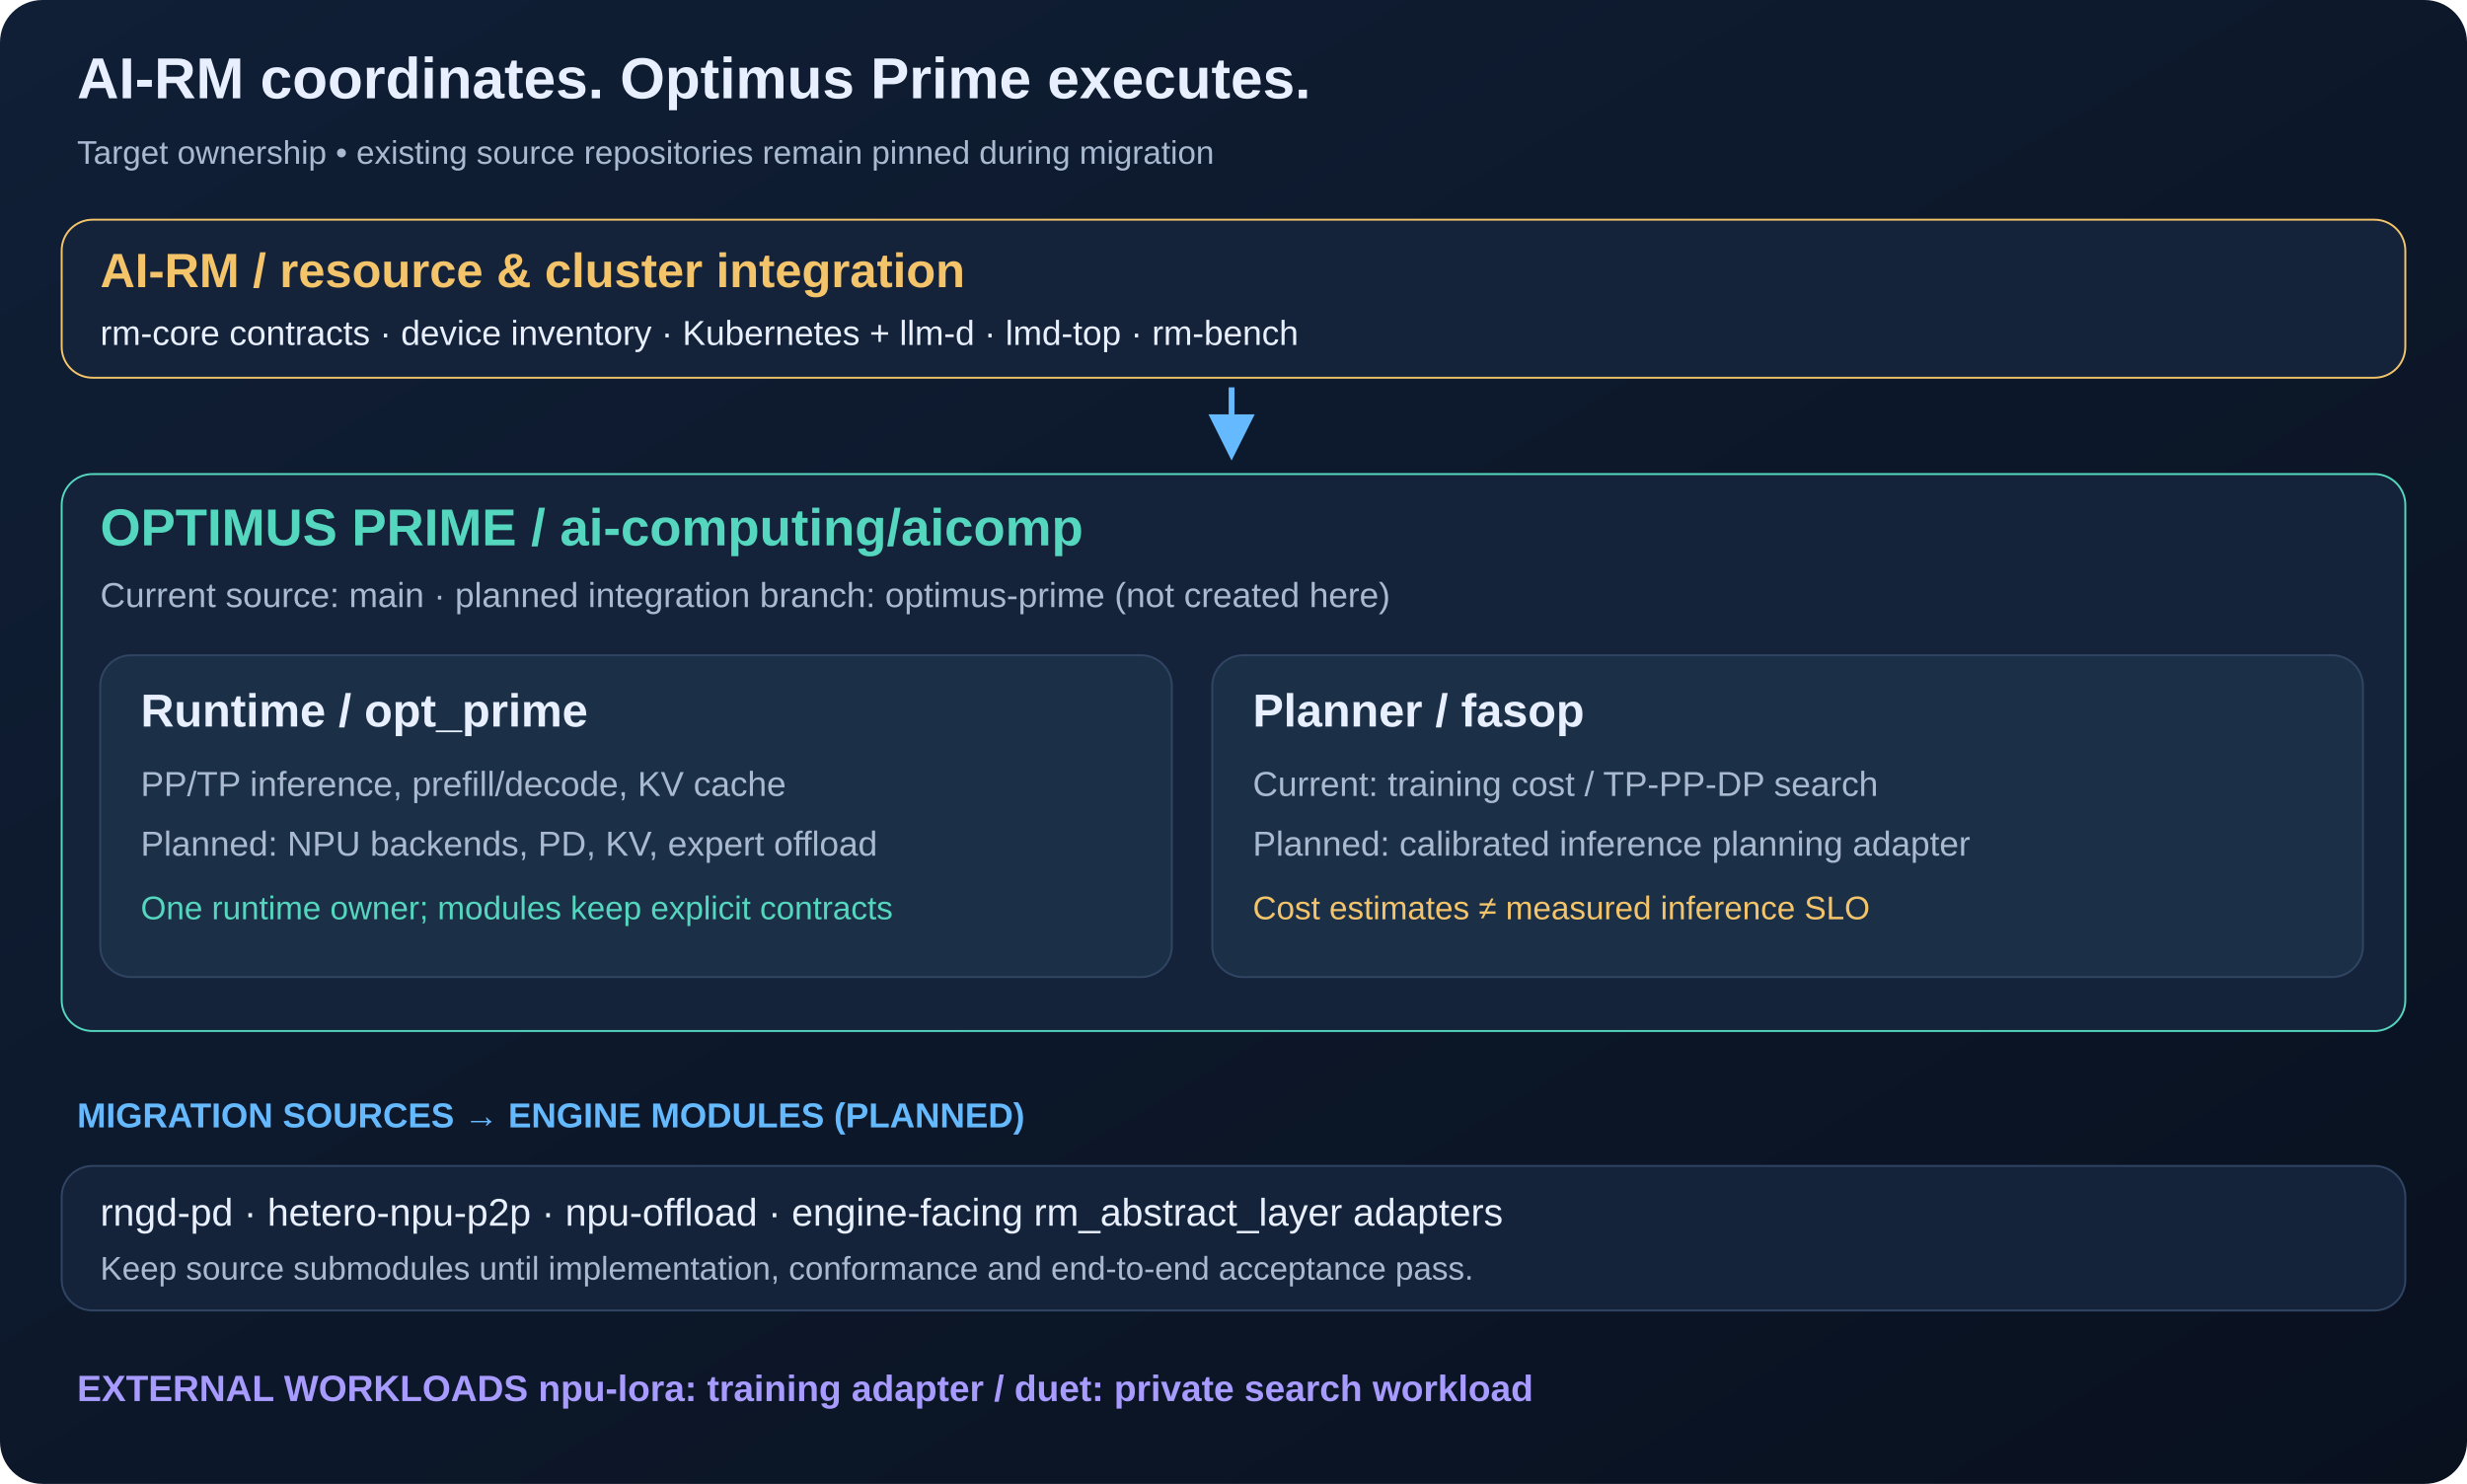
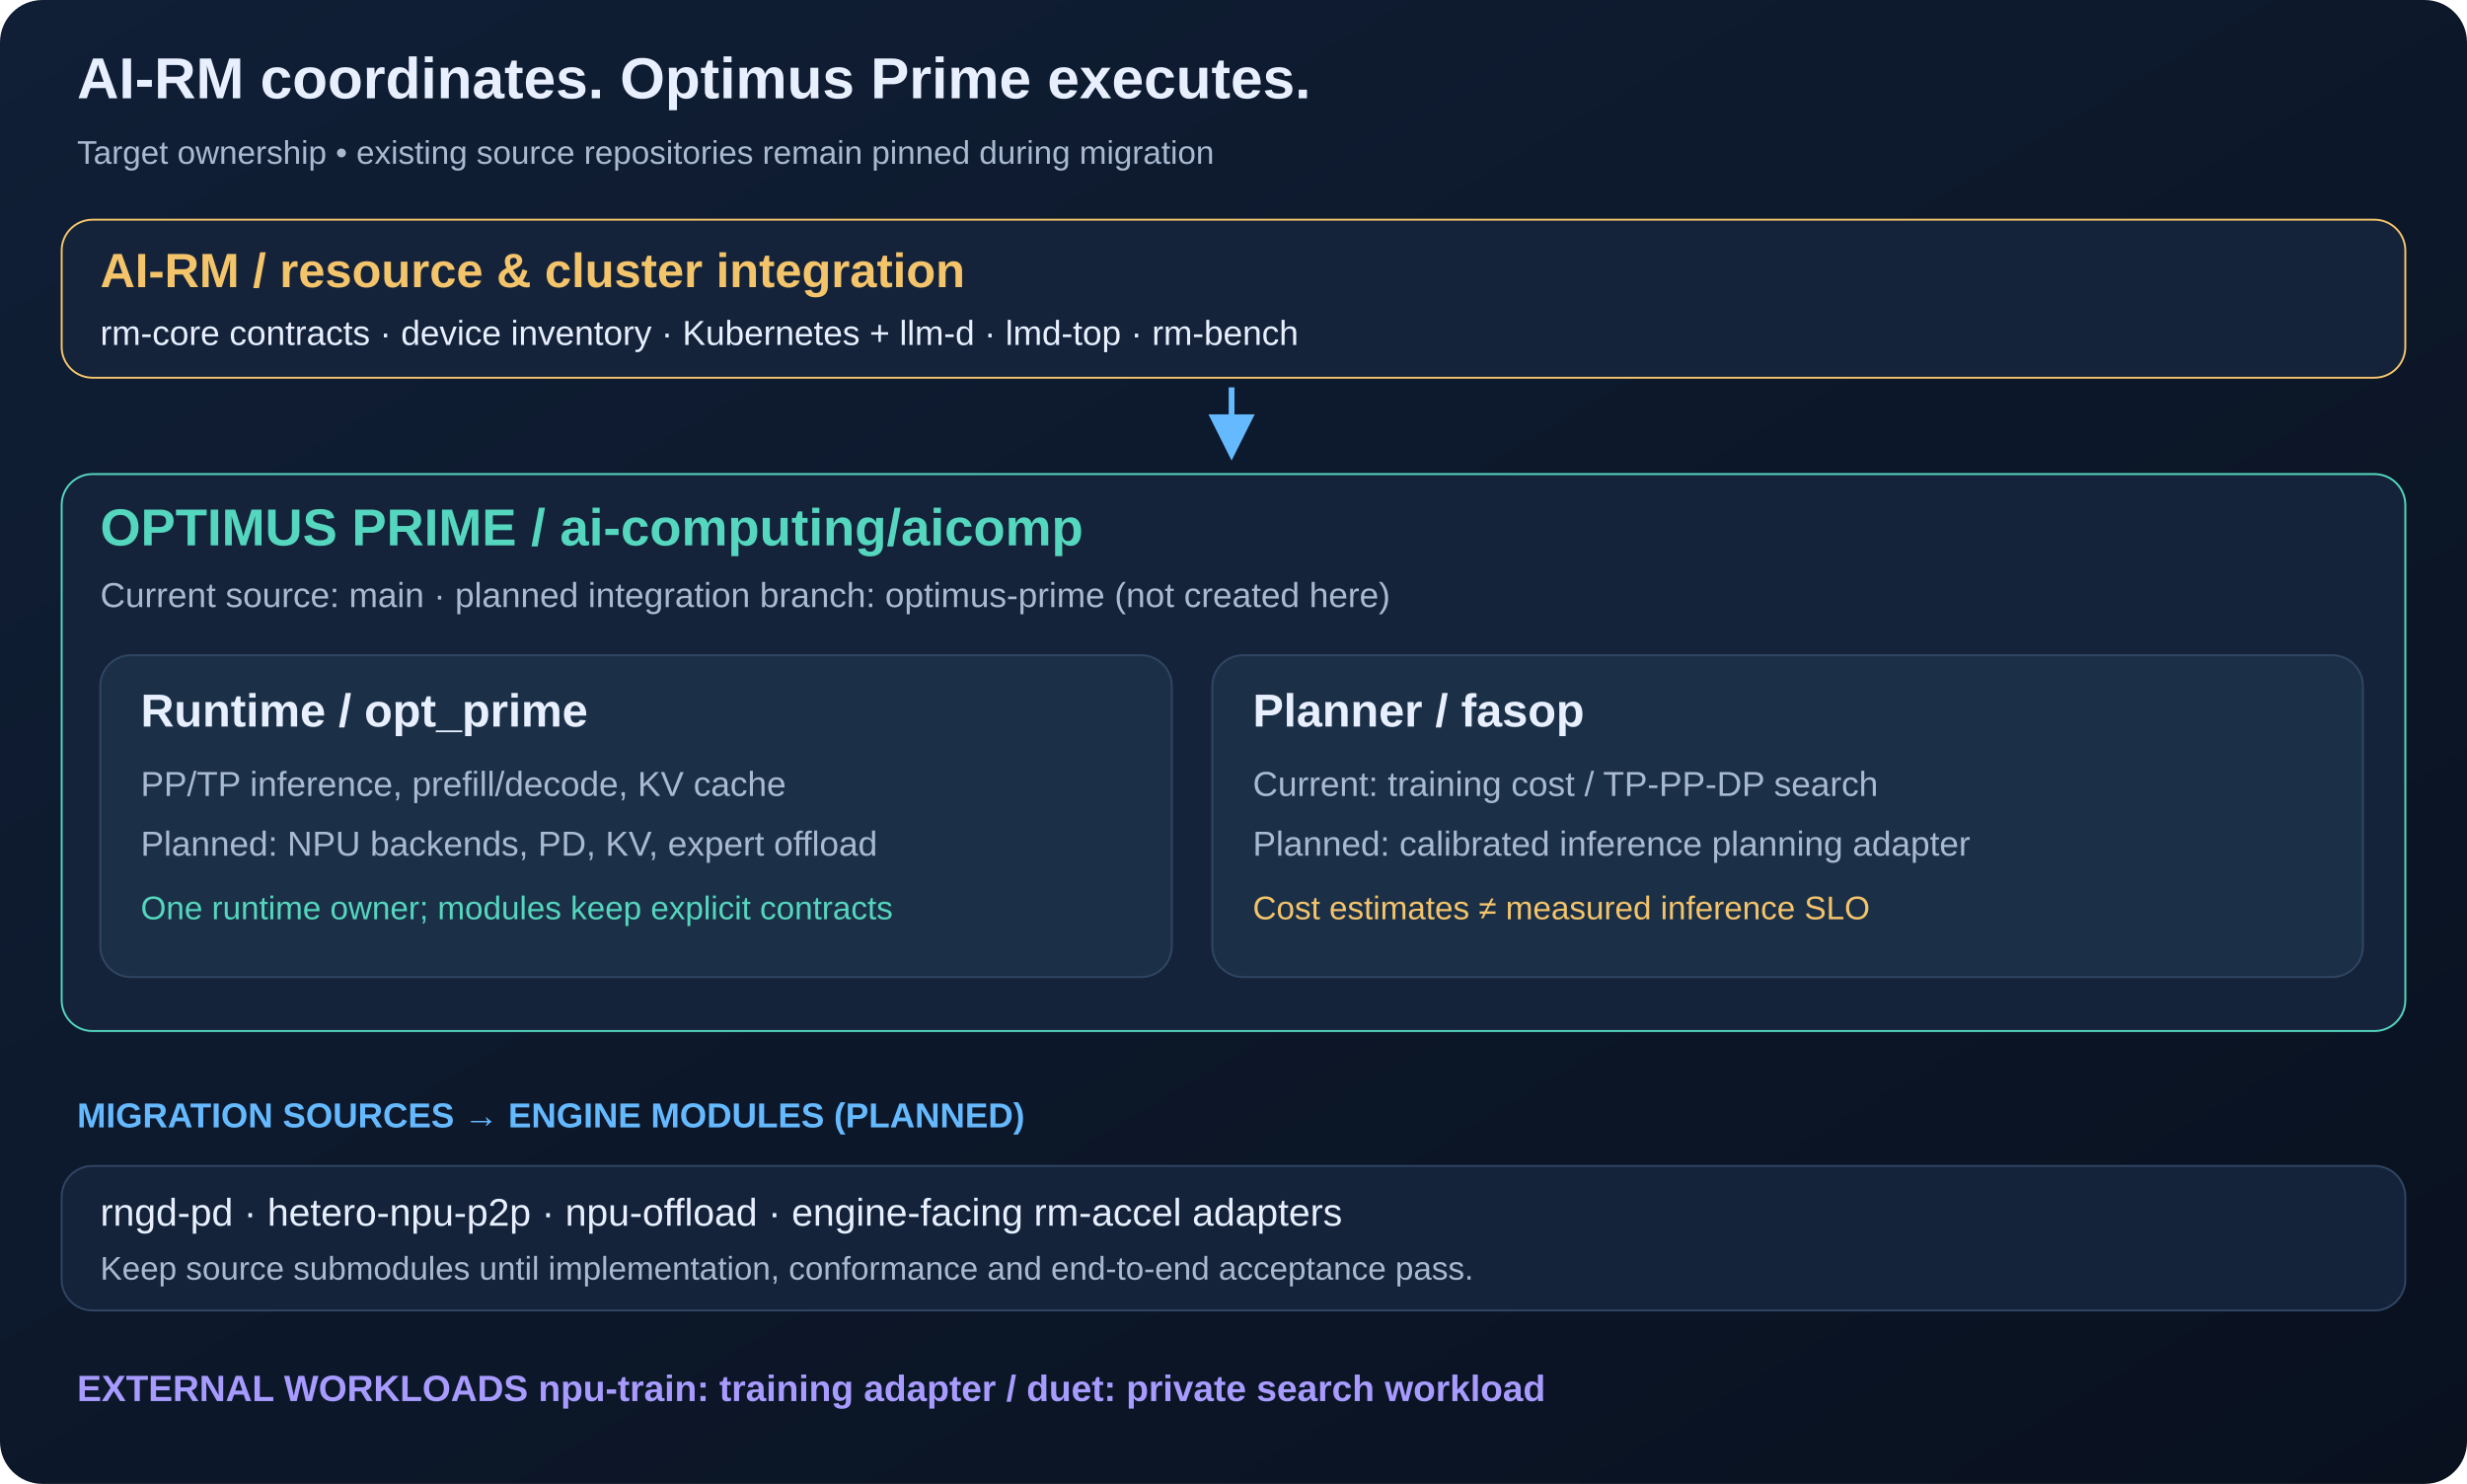
<svg xmlns="http://www.w3.org/2000/svg" width="1280" height="770" viewBox="0 0 1280 770" role="img" aria-labelledby="title desc">
  <defs>
    <marker id="arrow" markerWidth="8" markerHeight="8" refX="7" refY="4" orient="auto-start-reverse">
      <path d="M0 0L8 4L0 8" fill="#65b9ff" />
    </marker>
    <linearGradient id="bg" x2="1" y2="1">
      <stop stop-color="#101f36" />
      <stop offset="1" stop-color="#09111f" />
    </linearGradient>
  </defs>
  <rect width="100%" height="100%" rx="22" fill="url(#bg)" />
  <g font-family="Segoe UI, Arial, sans-serif">
    <text x="40" y="51" font-size="30" fill="#e8f0ff" font-weight="600">AI-RM coordinates. Optimus Prime executes.</text>
    <text x="40" y="85" font-size="17" fill="#a8b9d0" font-weight="400">Target ownership • existing source repositories remain pinned during migration</text>
    <rect x="32" y="114" width="1216" height="82" rx="16" fill="#14233a" stroke="#f4c46b" />
    <text x="52" y="149" font-size="25" fill="#f4c46b" font-weight="600">AI-RM  /  resource &amp; cluster integration</text>
    <text x="52" y="179" font-size="18" fill="#e8f0ff" font-weight="400">rm-core contracts  ·  device inventory  ·  Kubernetes + llm-d  ·  lmd-top  ·  rm-bench</text>
    <path d="M639 201 L639 236" fill="none" stroke="#65b9ff" stroke-width="3" marker-end="url(#arrow)" />
    <rect x="32" y="246" width="1216" height="289" rx="16" fill="#14233a" stroke="#55d6be" />
    <text x="52" y="283" font-size="27" fill="#55d6be" font-weight="700">OPTIMUS PRIME  /  ai-computing/aicomp</text>
    <text x="52" y="315" font-size="18" fill="#a8b9d0" font-weight="400">Current source: main  ·  planned integration branch: optimus-prime (not created here)</text>
    <rect x="52" y="340" width="556" height="167" rx="16" fill="#1b3047" stroke="#304563" />
    <text x="73" y="377" font-size="24" fill="#e8f0ff" font-weight="600">Runtime  /  opt_prime</text>
    <text x="73" y="413" font-size="18" fill="#a8b9d0" font-weight="400">PP/TP inference, prefill/decode, KV cache</text>
    <text x="73" y="444" font-size="18" fill="#a8b9d0" font-weight="400">Planned: NPU backends, PD, KV, expert offload</text>
    <text x="73" y="477" font-size="17" fill="#55d6be" font-weight="400">One runtime owner; modules keep explicit contracts</text>
    <rect x="629" y="340" width="597" height="167" rx="16" fill="#1b3047" stroke="#304563" />
    <text x="650" y="377" font-size="24" fill="#e8f0ff" font-weight="600">Planner  /  fasop</text>
    <text x="650" y="413" font-size="18" fill="#a8b9d0" font-weight="400">Current: training cost / TP-PP-DP search</text>
    <text x="650" y="444" font-size="18" fill="#a8b9d0" font-weight="400">Planned: calibrated inference planning adapter</text>
    <text x="650" y="477" font-size="17" fill="#f4c46b" font-weight="400">Cost estimates ≠ measured inference SLO</text>
    <text x="40" y="585" font-size="18" fill="#65b9ff" font-weight="600">MIGRATION SOURCES → ENGINE MODULES (PLANNED)</text>
    <rect x="32" y="605" width="1216" height="75" rx="16" fill="#14233a" stroke="#304563" />
-     <text x="52" y="636" font-size="20" fill="#e8f0ff" font-weight="400">rngd-pd  ·  hetero-npu-p2p  ·  npu-offload  ·  engine-facing rm_abstract_layer adapters</text>
+     <text x="52" y="636" font-size="20" fill="#e8f0ff" font-weight="400">rngd-pd  ·  hetero-npu-p2p  ·  npu-offload  ·  engine-facing rm-accel adapters</text>
    <text x="52" y="664" font-size="17" fill="#a8b9d0" font-weight="400">Keep source submodules until implementation, conformance and end-to-end acceptance pass.</text>
-     <text x="40" y="727" font-size="19" fill="#a89bff" font-weight="600">EXTERNAL WORKLOADS   npu-lora: training adapter  /  duet: private search workload</text>
+     <text x="40" y="727" font-size="19" fill="#a89bff" font-weight="600">EXTERNAL WORKLOADS   npu-train: training adapter  /  duet: private search workload</text>
  </g>
</svg>
